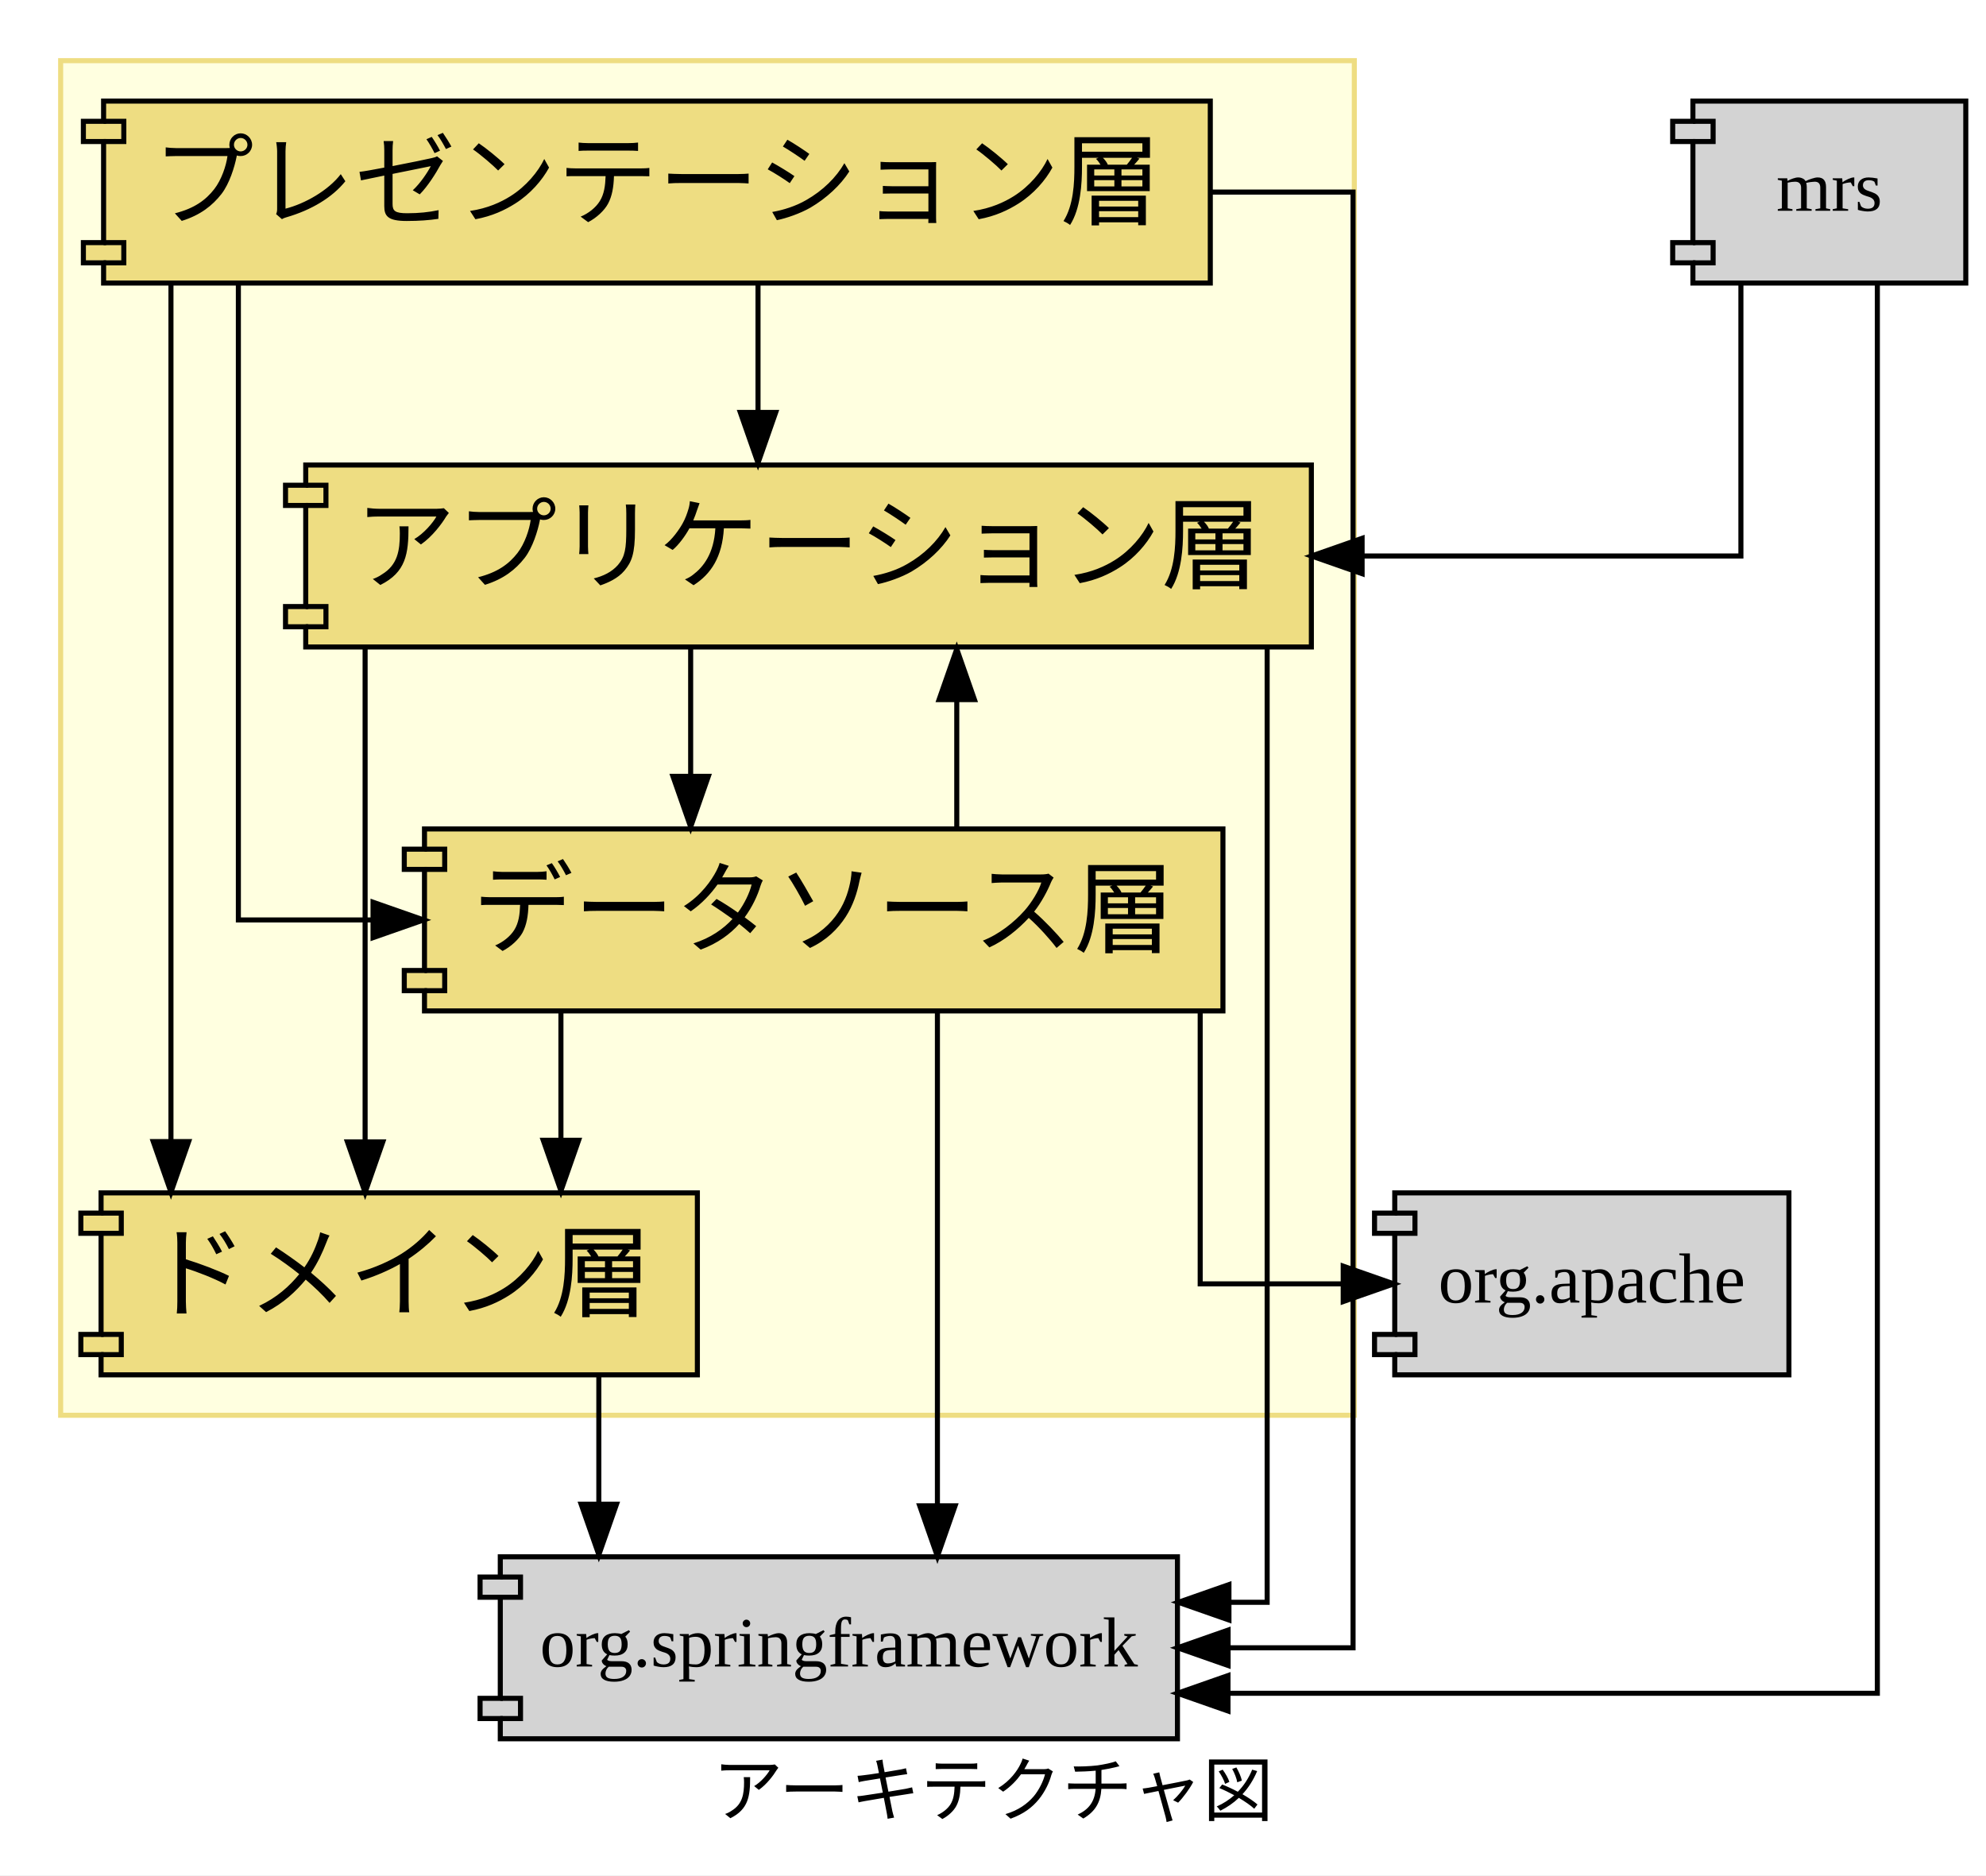
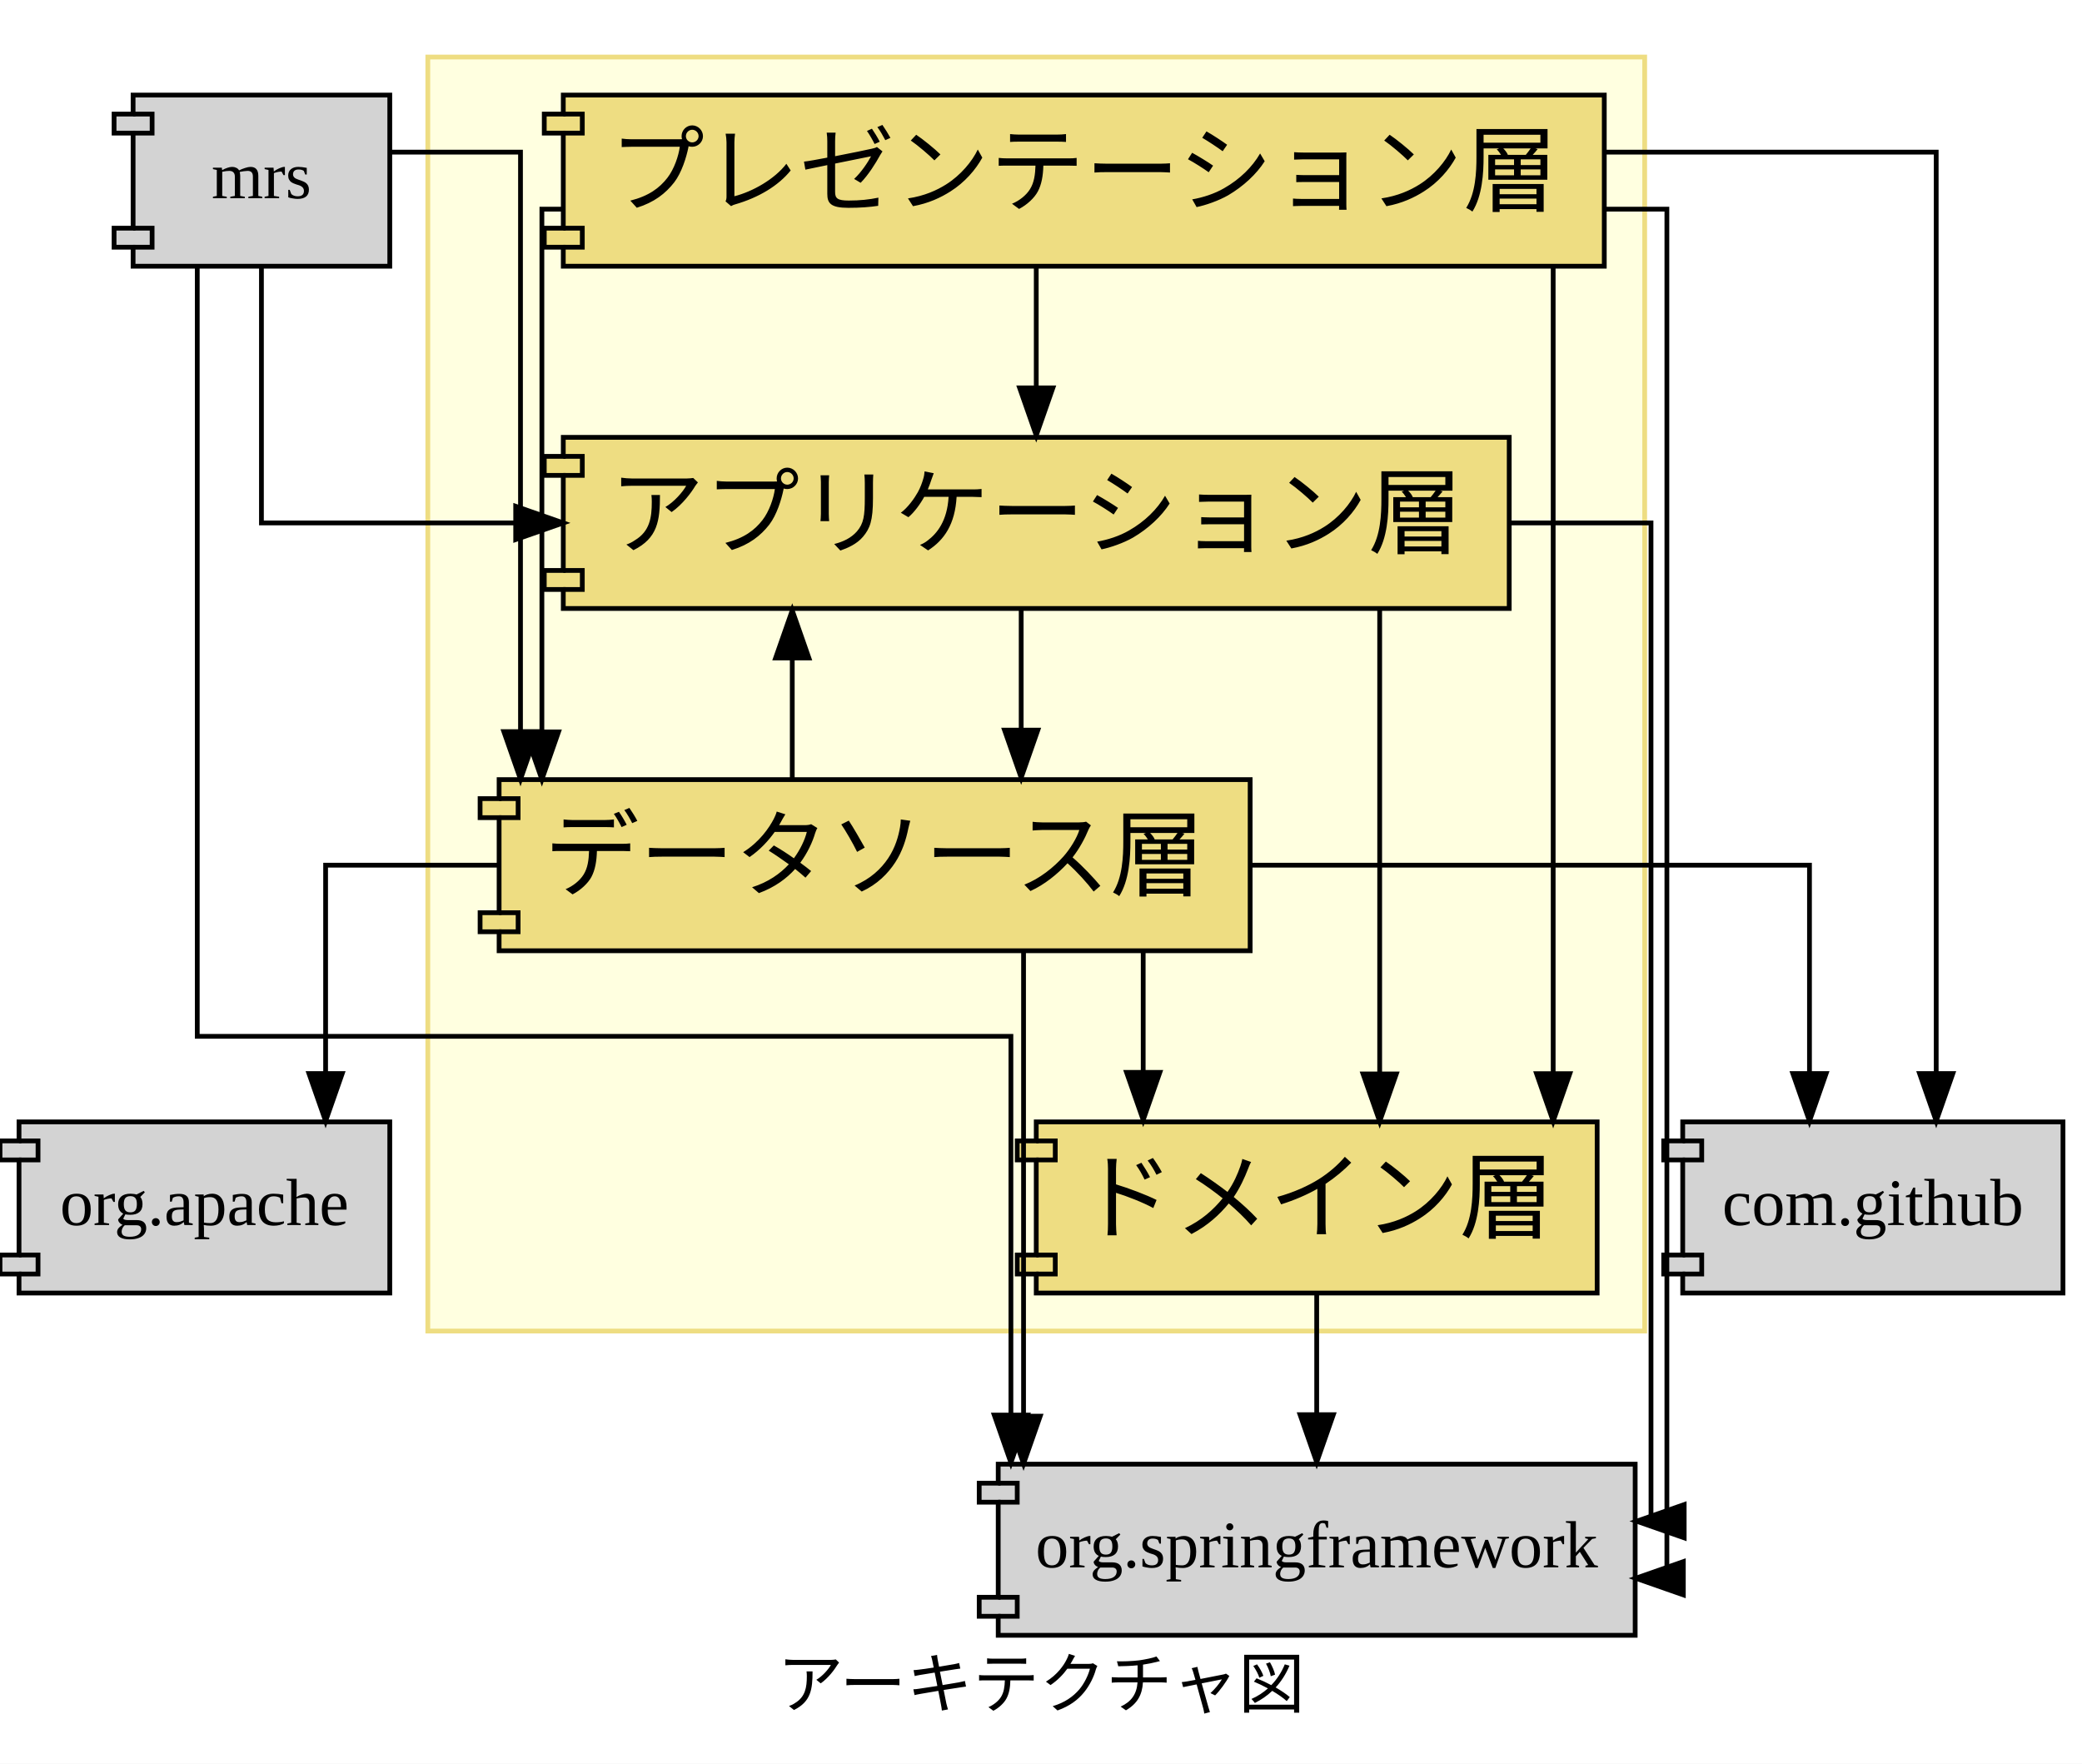
- <svg xmlns="http://www.w3.org/2000/svg" width="393pt" height="371pt" viewBox="0.00 0.00 393.00 371.00">
+ <svg xmlns="http://www.w3.org/2000/svg" width="438pt" height="371pt" viewBox="0.00 0.00 438.00 371.00">
  <g id="graph0" class="graph" transform="scale(1 1) rotate(0) translate(4 367)">
-     <polygon fill="white" stroke="transparent" points="-4,4 -4,-367 389,-367 389,4 -4,4" />
-     <text text-anchor="middle" x="192.5" y="-7.8" font-family="Times New Roman,serif" font-size="14.00">アーキテクチャ図
+     <polygon fill="white" stroke="transparent" points="-4,4 -4,-367 434,-367 434,4 -4,4" />
+     <text text-anchor="middle" x="215" y="-7.8" font-family="Times New Roman,serif" font-size="14.00">アーキテクチャ図
        </text>
    <g id="clust1" class="cluster">
-       <polygon fill="lightyellow" stroke="#eedd82" points="8,-87 8,-355 264,-355 264,-87 8,-87" />
+       <polygon fill="lightyellow" stroke="#eedd82" points="86,-87 86,-355 342,-355 342,-87 86,-87" />
    </g>
    <g id="node1" class="node">
-       <polygon fill="#eedd82" stroke="black" points="255.5,-275 56.5,-275 56.5,-271 52.5,-271 52.5,-267 56.5,-267 56.5,-247 52.5,-247 52.5,-243 56.5,-243 56.5,-239 255.5,-239 255.5,-275" />
-       <polyline fill="none" stroke="black" points="56.5,-271 60.5,-271 60.5,-267 56.5,-267 " />
-       <polyline fill="none" stroke="black" points="56.5,-247 60.5,-247 60.5,-243 56.5,-243 " />
-       <text text-anchor="middle" x="156" y="-252" font-family="Times New Roman,serif" font-size="20.00">
+       <polygon fill="#eedd82" stroke="black" points="313.5,-275 114.5,-275 114.5,-271 110.5,-271 110.5,-267 114.5,-267 114.5,-247 110.5,-247 110.5,-243 114.5,-243 114.5,-239 313.5,-239 313.5,-275" />
+       <polyline fill="none" stroke="black" points="114.5,-271 118.5,-271 118.5,-267 114.5,-267 " />
+       <polyline fill="none" stroke="black" points="114.5,-247 118.5,-247 118.5,-243 114.5,-243 " />
+       <text text-anchor="middle" x="214" y="-252" font-family="Times New Roman,serif" font-size="20.00">
                アプリケーション層
            </text>
    </g>
    <g id="node2" class="node">
-       <polygon fill="#eedd82" stroke="black" points="134,-131 16,-131 16,-127 12,-127 12,-123 16,-123 16,-103 12,-103 12,-99 16,-99 16,-95 134,-95 134,-131" />
-       <polyline fill="none" stroke="black" points="16,-127 20,-127 20,-123 16,-123 " />
-       <polyline fill="none" stroke="black" points="16,-103 20,-103 20,-99 16,-99 " />
-       <text text-anchor="middle" x="75" y="-108" font-family="Times New Roman,serif" font-size="20.00">ドメイン層
+       <polygon fill="#eedd82" stroke="black" points="332,-131 214,-131 214,-127 210,-127 210,-123 214,-123 214,-103 210,-103 210,-99 214,-99 214,-95 332,-95 332,-131" />
+       <polyline fill="none" stroke="black" points="214,-127 218,-127 218,-123 214,-123 " />
+       <polyline fill="none" stroke="black" points="214,-103 218,-103 218,-99 214,-99 " />
+       <text text-anchor="middle" x="273" y="-108" font-family="Times New Roman,serif" font-size="20.00">ドメイン層
            </text>
    </g>
    <g id="edge4" class="edge">
-       <path fill="none" stroke="black" d="M68.25,-238.76C68.25,-238.76 68.25,-141.09 68.25,-141.09" />
-       <polygon fill="black" stroke="black" points="71.75,-141.09 68.25,-131.09 64.75,-141.09 71.75,-141.09" />
+       <path fill="none" stroke="black" d="M286.25,-238.76C286.25,-238.76 286.25,-141.09 286.25,-141.09" />
+       <polygon fill="black" stroke="black" points="289.75,-141.09 286.25,-131.09 282.75,-141.09 289.75,-141.09" />
    </g>
    <g id="node3" class="node">
-       <polygon fill="#eedd82" stroke="black" points="238,-203 80,-203 80,-199 76,-199 76,-195 80,-195 80,-175 76,-175 76,-171 80,-171 80,-167 238,-167 238,-203" />
-       <polyline fill="none" stroke="black" points="80,-199 84,-199 84,-195 80,-195 " />
-       <polyline fill="none" stroke="black" points="80,-175 84,-175 84,-171 80,-171 " />
-       <text text-anchor="middle" x="159" y="-180" font-family="Times New Roman,serif" font-size="20.00">データソース層
+       <polygon fill="#eedd82" stroke="black" points="259,-203 101,-203 101,-199 97,-199 97,-195 101,-195 101,-175 97,-175 97,-171 101,-171 101,-167 259,-167 259,-203" />
+       <polyline fill="none" stroke="black" points="101,-199 105,-199 105,-195 101,-195 " />
+       <polyline fill="none" stroke="black" points="101,-175 105,-175 105,-171 101,-171 " />
+       <text text-anchor="middle" x="180" y="-180" font-family="Times New Roman,serif" font-size="20.00">データソース層
+             </text>
+     </g>
+     <g id="edge12" class="edge">
+       <path fill="none" stroke="black" d="M210.83,-238.83C210.83,-238.83 210.83,-213.41 210.83,-213.41" />
+       <polygon fill="black" stroke="black" points="214.33,-213.41 210.83,-203.41 207.33,-213.41 214.33,-213.41" />
+     </g>
+     <g id="node5" class="node">
+       <polygon fill="lightgrey" stroke="black" points="340,-59 206,-59 206,-55 202,-55 202,-51 206,-51 206,-31 202,-31 202,-27 206,-27 206,-23 340,-23 340,-59" />
+       <polyline fill="none" stroke="black" points="206,-55 210,-55 210,-51 206,-51 " />
+       <polyline fill="none" stroke="black" points="206,-31 210,-31 210,-27 206,-27 " />
+       <text text-anchor="middle" x="273" y="-37.3" font-family="Times New Roman,serif" font-size="14.00">
+                 org.springframework
+             </text>
+     </g>
+     <g id="edge15" class="edge">
+       <path fill="none" stroke="black" d="M313.66,-257C330.86,-257 343.33,-257 343.33,-257 343.33,-257 343.33,-47 343.33,-47 343.33,-47 343.03,-47 343.03,-47" />
+       <polygon fill="black" stroke="black" points="350.31,-43.5 340.31,-47 350.31,-50.5 350.31,-43.5" />
+     </g>
+     <g id="edge3" class="edge">
+       <path fill="none" stroke="black" d="M273,-94.83C273,-94.83 273,-69.41 273,-69.41" />
+       <polygon fill="black" stroke="black" points="276.5,-69.41 273,-59.41 269.5,-69.41 276.5,-69.41" />
+     </g>
+     <g id="edge2" class="edge">
+       <path fill="none" stroke="black" d="M162.67,-203.17C162.67,-203.17 162.67,-228.59 162.67,-228.59" />
+       <polygon fill="black" stroke="black" points="159.17,-228.59 162.67,-238.59 166.17,-228.59 159.17,-228.59" />
+     </g>
+     <g id="edge6" class="edge">
+       <path fill="none" stroke="black" d="M236.5,-166.83C236.5,-166.83 236.5,-141.41 236.5,-141.41" />
+       <polygon fill="black" stroke="black" points="240,-141.41 236.5,-131.41 233,-141.41 240,-141.41" />
+     </g>
+     <g id="edge1" class="edge">
+       <path fill="none" stroke="black" d="M211.33,-166.76C211.33,-166.76 211.33,-69.09 211.33,-69.09" />
+       <polygon fill="black" stroke="black" points="214.83,-69.09 211.33,-59.09 207.83,-69.09 214.83,-69.09" />
+     </g>
+     <g id="node7" class="node">
+       <polygon fill="lightgrey" stroke="black" points="430,-131 350,-131 350,-127 346,-127 346,-123 350,-123 350,-103 346,-103 346,-99 350,-99 350,-95 430,-95 430,-131" />
+       <polyline fill="none" stroke="black" points="350,-127 354,-127 354,-123 350,-123 " />
+       <polyline fill="none" stroke="black" points="350,-103 354,-103 354,-99 350,-99 " />
+       <text text-anchor="middle" x="390" y="-109.3" font-family="Times New Roman,serif" font-size="14.00">
+                 com.github
+             </text>
+     </g>
+     <g id="edge8" class="edge">
+       <path fill="none" stroke="black" d="M259.14,-185C313.79,-185 376.67,-185 376.67,-185 376.67,-185 376.67,-141.17 376.67,-141.17" />
+       <polygon fill="black" stroke="black" points="380.17,-141.17 376.67,-131.17 373.17,-141.17 380.17,-141.17" />
+     </g>
+     <g id="node8" class="node">
+       <polygon fill="lightgrey" stroke="black" points="78,-131 0,-131 0,-127 -4,-127 -4,-123 0,-123 0,-103 -4,-103 -4,-99 0,-99 0,-95 78,-95 78,-131" />
+       <polyline fill="none" stroke="black" points="0,-127 4,-127 4,-123 0,-123 " />
+       <polyline fill="none" stroke="black" points="0,-103 4,-103 4,-99 0,-99 " />
+       <text text-anchor="middle" x="39" y="-109.3" font-family="Times New Roman,serif" font-size="14.00">
+                 org.apache
+             </text>
+     </g>
+     <g id="edge11" class="edge">
+       <path fill="none" stroke="black" d="M100.73,-185C80.57,-185 64.5,-185 64.5,-185 64.5,-185 64.5,-141.17 64.5,-141.17" />
+       <polygon fill="black" stroke="black" points="68,-141.17 64.5,-131.17 61,-141.17 68,-141.17" />
+     </g>
+     <g id="node4" class="node">
+       <polygon fill="#eedd82" stroke="black" points="333.5,-347 114.5,-347 114.5,-343 110.5,-343 110.5,-339 114.5,-339 114.5,-319 110.5,-319 110.5,-315 114.5,-315 114.5,-311 333.5,-311 333.5,-347" />
+       <polyline fill="none" stroke="black" points="114.5,-343 118.5,-343 118.5,-339 114.5,-339 " />
+       <polyline fill="none" stroke="black" points="114.5,-319 118.5,-319 118.5,-315 114.5,-315 " />
+       <text text-anchor="middle" x="224" y="-324" font-family="Times New Roman,serif" font-size="20.00">
+                 プレゼンテーション層
+             </text>
+     </g>
+     <g id="edge13" class="edge">
+       <path fill="none" stroke="black" d="M214,-310.83C214,-310.83 214,-285.41 214,-285.41" />
+       <polygon fill="black" stroke="black" points="217.5,-285.41 214,-275.41 210.5,-285.41 217.5,-285.41" />
+     </g>
+     <g id="edge7" class="edge">
+       <path fill="none" stroke="black" d="M322.75,-310.96C322.75,-310.96 322.75,-141.15 322.75,-141.15" />
+       <polygon fill="black" stroke="black" points="326.25,-141.15 322.75,-131.15 319.25,-141.15 326.25,-141.15" />
+     </g>
+     <g id="edge16" class="edge">
+       <path fill="none" stroke="black" d="M114.33,-323C111.57,-323 110,-323 110,-323 110,-323 110,-213.04 110,-213.04" />
+       <polygon fill="black" stroke="black" points="113.5,-213.04 110,-203.04 106.5,-213.04 113.5,-213.04" />
+     </g>
+     <g id="edge14" class="edge">
+       <path fill="none" stroke="black" d="M333.54,-323C341.61,-323 346.67,-323 346.67,-323 346.67,-323 346.67,-35 346.67,-35 346.67,-35 346.01,-35 346.01,-35" />
+       <polygon fill="black" stroke="black" points="350.13,-31.5 340.13,-35 350.13,-38.5 350.13,-31.5" />
+     </g>
+     <g id="edge10" class="edge">
+       <path fill="none" stroke="black" d="M333.74,-335C370.97,-335 403.33,-335 403.33,-335 403.33,-335 403.33,-141.17 403.33,-141.17" />
+       <polygon fill="black" stroke="black" points="406.83,-141.17 403.33,-131.17 399.83,-141.17 406.83,-141.17" />
+     </g>
+     <g id="node6" class="node">
+       <polygon fill="lightgrey" stroke="black" points="78,-347 24,-347 24,-343 20,-343 20,-339 24,-339 24,-319 20,-319 20,-315 24,-315 24,-311 78,-311 78,-347" />
+       <polyline fill="none" stroke="black" points="24,-343 28,-343 28,-339 24,-339 " />
+       <polyline fill="none" stroke="black" points="24,-319 28,-319 28,-315 24,-315 " />
+       <text text-anchor="middle" x="51" y="-325.3" font-family="Times New Roman,serif" font-size="14.00">mrs
            </text>
    </g>
    <g id="edge9" class="edge">
-       <path fill="none" stroke="black" d="M132.67,-238.83C132.67,-238.83 132.67,-213.41 132.67,-213.41" />
-       <polygon fill="black" stroke="black" points="136.17,-213.41 132.67,-203.41 129.17,-213.41 136.17,-213.41" />
-     </g>
-     <g id="node5" class="node">
-       <polygon fill="lightgrey" stroke="black" points="229,-59 95,-59 95,-55 91,-55 91,-51 95,-51 95,-31 91,-31 91,-27 95,-27 95,-23 229,-23 229,-59" />
-       <polyline fill="none" stroke="black" points="95,-55 99,-55 99,-51 95,-51 " />
-       <polyline fill="none" stroke="black" points="95,-31 99,-31 99,-27 95,-27 " />
-       <text text-anchor="middle" x="162" y="-37.3" font-family="Times New Roman,serif" font-size="14.00">
-                 org.springframework
-             </text>
-     </g>
-     <g id="edge12" class="edge">
-       <path fill="none" stroke="black" d="M246.75,-238.99C246.75,-188.63 246.75,-50 246.75,-50 246.75,-50 239.19,-50 239.19,-50" />
-       <polygon fill="black" stroke="black" points="239.19,-46.5 229.19,-50 239.19,-53.5 239.19,-46.5" />
-     </g>
-     <g id="edge3" class="edge">
-       <path fill="none" stroke="black" d="M114.5,-94.83C114.5,-94.83 114.5,-69.41 114.5,-69.41" />
-       <polygon fill="black" stroke="black" points="118,-69.41 114.5,-59.41 111,-69.41 118,-69.41" />
-     </g>
-     <g id="edge2" class="edge">
-       <path fill="none" stroke="black" d="M185.33,-203.17C185.33,-203.17 185.33,-228.59 185.33,-228.59" />
-       <polygon fill="black" stroke="black" points="181.83,-228.59 185.33,-238.59 188.83,-228.59 181.83,-228.59" />
+       <path fill="none" stroke="black" d="M51,-310.83C51,-289.5 51,-257 51,-257 51,-257 104.49,-257 104.49,-257" />
+       <polygon fill="black" stroke="black" points="104.49,-260.5 114.49,-257 104.49,-253.5 104.49,-260.5" />
    </g>
    <g id="edge5" class="edge">
-       <path fill="none" stroke="black" d="M107,-166.83C107,-166.83 107,-141.41 107,-141.41" />
-       <polygon fill="black" stroke="black" points="110.5,-141.41 107,-131.41 103.5,-141.41 110.5,-141.41" />
+       <path fill="none" stroke="black" d="M78.25,-335C91.88,-335 105.5,-335 105.5,-335 105.5,-335 105.5,-213.09 105.5,-213.09" />
+       <polygon fill="black" stroke="black" points="109,-213.09 105.5,-203.09 102,-213.09 109,-213.09" />
    </g>
-     <g id="edge1" class="edge">
-       <path fill="none" stroke="black" d="M181.5,-166.76C181.5,-166.76 181.5,-69.09 181.5,-69.09" />
-       <polygon fill="black" stroke="black" points="185,-69.09 181.5,-59.09 178,-69.09 185,-69.09" />
-     </g>
-     <g id="node7" class="node">
-       <polygon fill="lightgrey" stroke="black" points="350,-131 272,-131 272,-127 268,-127 268,-123 272,-123 272,-103 268,-103 268,-99 272,-99 272,-95 350,-95 350,-131" />
-       <polyline fill="none" stroke="black" points="272,-127 276,-127 276,-123 272,-123 " />
-       <polyline fill="none" stroke="black" points="272,-103 276,-103 276,-99 272,-99 " />
-       <text text-anchor="middle" x="311" y="-109.3" font-family="Times New Roman,serif" font-size="14.00">
-                 org.apache
-             </text>
-     </g>
-     <g id="edge8" class="edge">
-       <path fill="none" stroke="black" d="M233.5,-166.83C233.5,-145.5 233.5,-113 233.5,-113 233.5,-113 261.8,-113 261.8,-113" />
-       <polygon fill="black" stroke="black" points="261.8,-116.5 271.8,-113 261.8,-109.5 261.8,-116.5" />
-     </g>
-     <g id="node4" class="node">
-       <polygon fill="#eedd82" stroke="black" points="235.5,-347 16.5,-347 16.5,-343 12.5,-343 12.5,-339 16.5,-339 16.5,-319 12.5,-319 12.5,-315 16.5,-315 16.5,-311 235.5,-311 235.5,-347" />
-       <polyline fill="none" stroke="black" points="16.5,-343 20.5,-343 20.5,-339 16.5,-339 " />
-       <polyline fill="none" stroke="black" points="16.5,-319 20.5,-319 20.5,-315 16.5,-315 " />
-       <text text-anchor="middle" x="126" y="-324" font-family="Times New Roman,serif" font-size="20.00">
-                 プレゼンテーション層
-             </text>
-     </g>
-     <g id="edge10" class="edge">
-       <path fill="none" stroke="black" d="M146,-310.83C146,-310.83 146,-285.41 146,-285.41" />
-       <polygon fill="black" stroke="black" points="149.5,-285.41 146,-275.41 142.5,-285.41 149.5,-285.41" />
-     </g>
-     <g id="edge6" class="edge">
-       <path fill="none" stroke="black" d="M29.83,-310.96C29.83,-310.96 29.83,-141.15 29.83,-141.15" />
-       <polygon fill="black" stroke="black" points="33.33,-141.15 29.83,-131.15 26.33,-141.15 33.33,-141.15" />
-     </g>
-     <g id="edge13" class="edge">
-       <path fill="none" stroke="black" d="M43.17,-310.76C43.17,-272.01 43.17,-185 43.17,-185 43.17,-185 69.82,-185 69.82,-185" />
-       <polygon fill="black" stroke="black" points="69.82,-188.5 79.82,-185 69.82,-181.5 69.82,-188.5" />
-     </g>
-     <g id="edge11" class="edge">
-       <path fill="none" stroke="black" d="M235.54,-329C252.08,-329 263.75,-329 263.75,-329 263.75,-329 263.75,-41 263.75,-41 263.75,-41 239.02,-41 239.02,-41" />
-       <polygon fill="black" stroke="black" points="239.02,-37.5 229.02,-41 239.02,-44.5 239.02,-37.5" />
-     </g>
-     <g id="node6" class="node">
-       <polygon fill="lightgrey" stroke="black" points="385,-347 331,-347 331,-343 327,-343 327,-339 331,-339 331,-319 327,-319 327,-315 331,-315 331,-311 385,-311 385,-347" />
-       <polyline fill="none" stroke="black" points="331,-343 335,-343 335,-339 331,-339 " />
-       <polyline fill="none" stroke="black" points="331,-319 335,-319 335,-315 331,-315 " />
-       <text text-anchor="middle" x="358" y="-325.3" font-family="Times New Roman,serif" font-size="14.00">mrs
-             </text>
-     </g>
-     <g id="edge7" class="edge">
-       <path fill="none" stroke="black" d="M340.5,-310.83C340.5,-289.5 340.5,-257 340.5,-257 340.5,-257 265.54,-257 265.54,-257" />
-       <polygon fill="black" stroke="black" points="265.54,-253.5 255.54,-257 265.54,-260.5 265.54,-253.5" />
-     </g>
-     <g id="edge14" class="edge">
-       <path fill="none" stroke="black" d="M367.5,-310.87C367.5,-246.39 367.5,-32 367.5,-32 367.5,-32 239,-32 239,-32" />
-       <polygon fill="black" stroke="black" points="239,-28.5 229,-32 239,-35.5 239,-28.5" />
+     <g id="edge17" class="edge">
+       <path fill="none" stroke="black" d="M37.5,-310.75C37.5,-264.99 37.5,-149 37.5,-149 37.5,-149 208.67,-149 208.67,-149 208.67,-149 208.67,-69.32 208.67,-69.32" />
+       <polygon fill="black" stroke="black" points="212.17,-69.32 208.67,-59.32 205.17,-69.32 212.17,-69.32" />
    </g>
  </g>
</svg>
